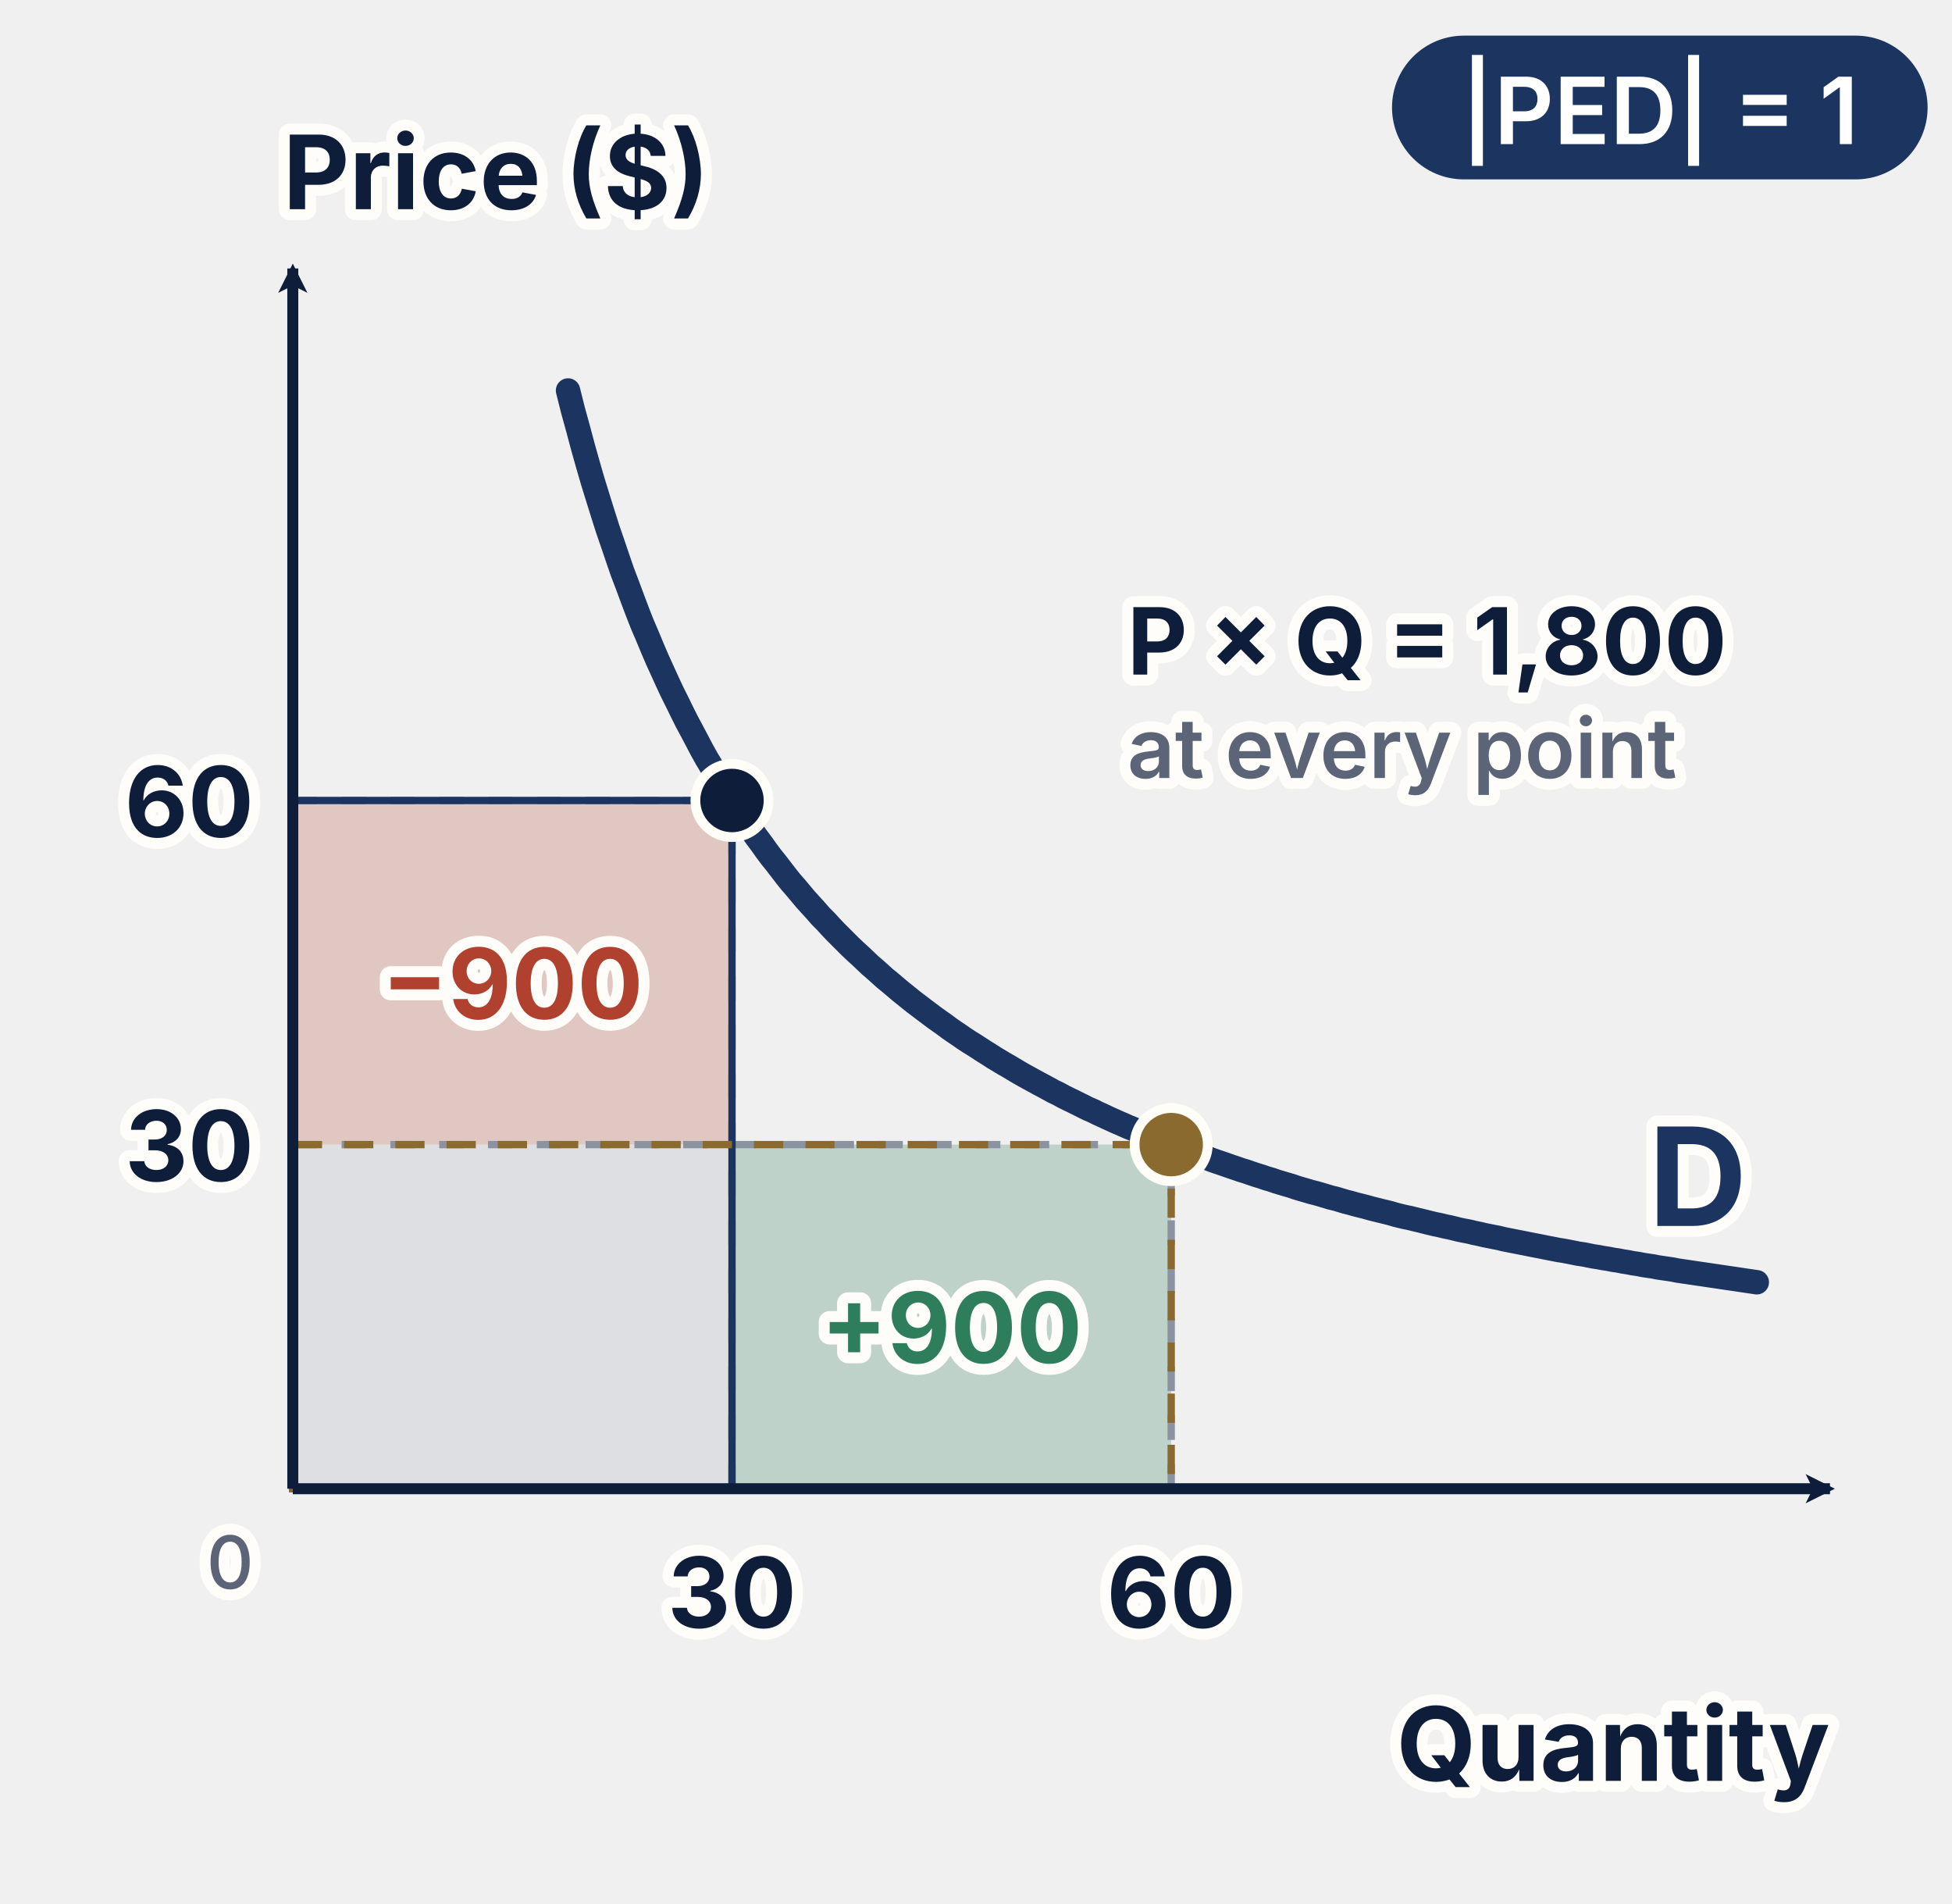
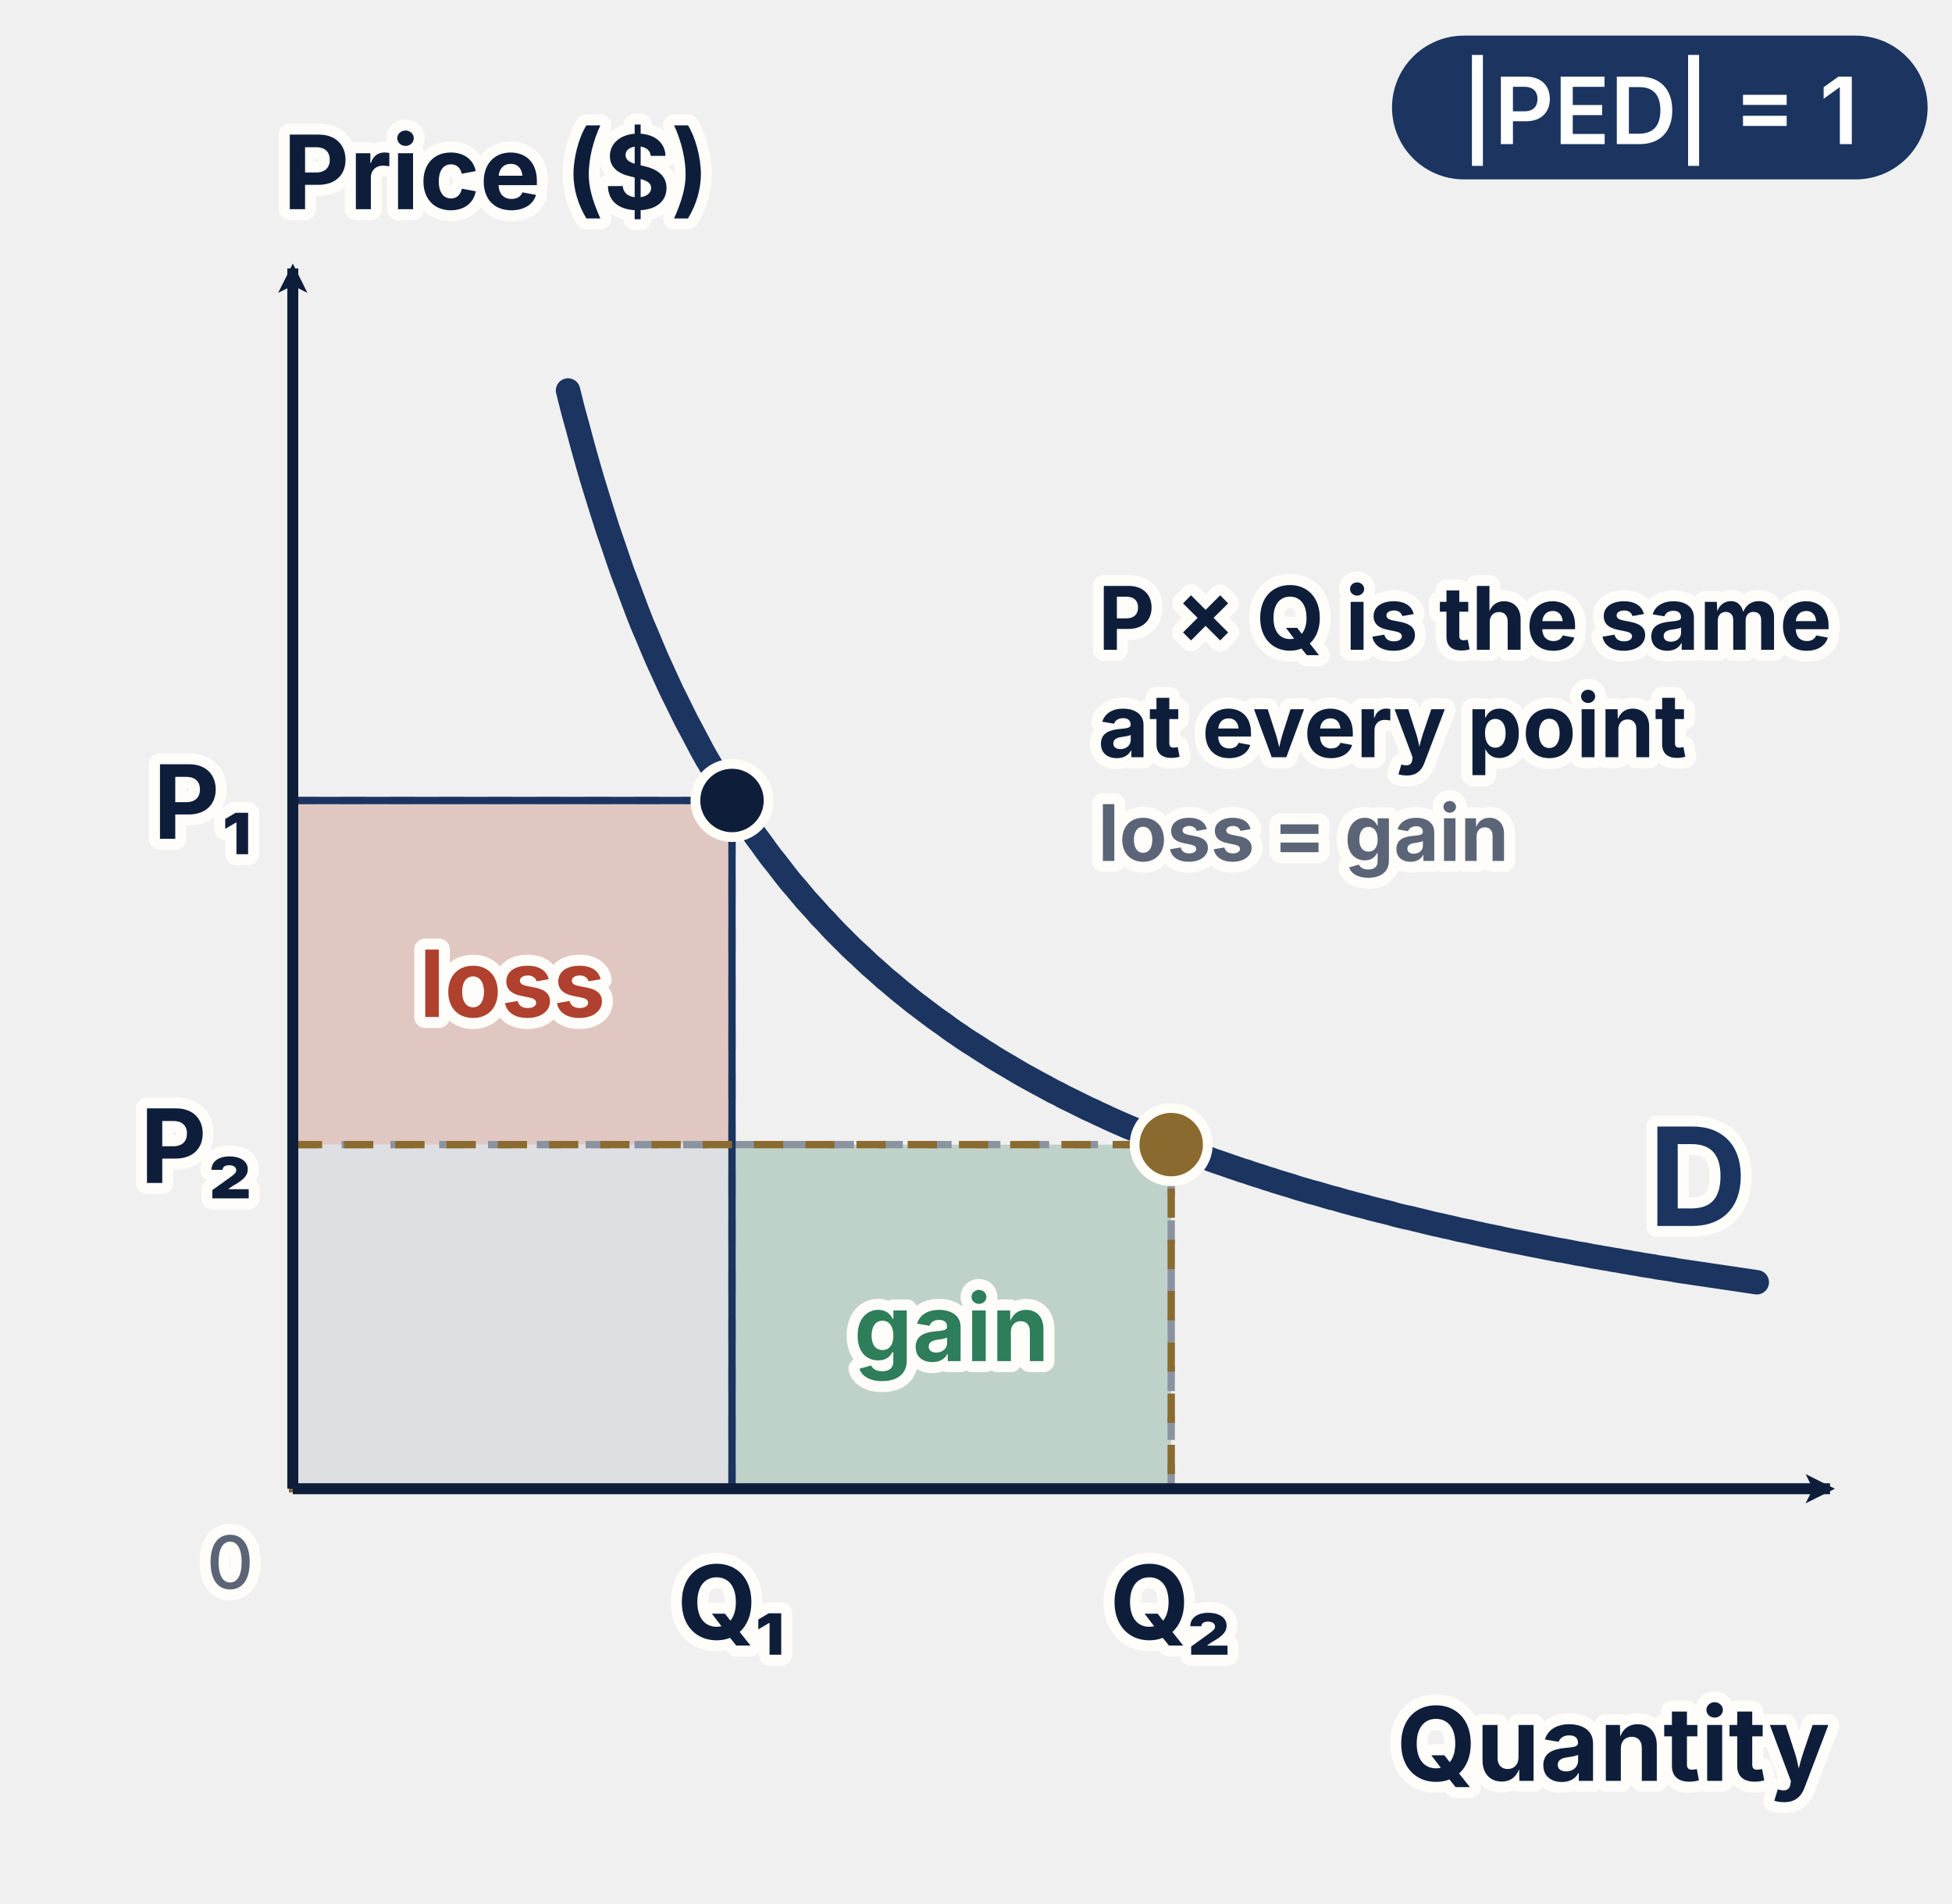
<svg xmlns="http://www.w3.org/2000/svg" width="800" height="780" viewBox="0 0 800 780">
  <defs>
    <marker id="ah0E1E3A" viewBox="0 0 12 12" refX="10" refY="6" markerWidth="12" markerHeight="12" markerUnits="userSpaceOnUse" orient="auto-start-reverse">
      <path d="M0,0 L12,6 L0,12 L3,6 z" fill="#0E1E3A" />
    </marker>
  </defs>
  <rect x="120.0" y="328.0" width="180.0" height="141.0" rx="0" fill="#B0412E" opacity="0.24" />
  <rect x="300.0" y="469.0" width="180.0" height="141.0" rx="0" fill="#2E7D5B" opacity="0.26" />
  <rect x="120.0" y="469.0" width="180.0" height="141.0" rx="0" fill="#C9CED6" opacity="0.5" />
  <line x1="120.0" y1="328.0" x2="300.0" y2="328.0" stroke="#8C93A0" stroke-width="3" stroke-linecap="butt" stroke-dasharray="10 10" opacity="1" />
-   <text x="104.0" y="328.0" font-family="Inter, 'Helvetica Neue', Arial, sans-serif" font-size="40" fill="#0E1E3A" text-anchor="end" font-weight="700" dominant-baseline="middle" paint-order="stroke" stroke="#FFFDFA" stroke-width="9" stroke-linejoin="round">60</text>
+   <text x="104.0" y="328.0" font-family="Inter, 'Helvetica Neue', Arial, sans-serif" font-size="42" fill="#0E1E3A" text-anchor="end" font-weight="700" dominant-baseline="middle" paint-order="stroke" stroke="#FFFDFA" stroke-width="9" stroke-linejoin="round">P₁</text>
  <line x1="120.0" y1="469.0" x2="480.0" y2="469.0" stroke="#8C93A0" stroke-width="3" stroke-linecap="butt" stroke-dasharray="10 10" opacity="1" />
-   <text x="104.0" y="469.0" font-family="Inter, 'Helvetica Neue', Arial, sans-serif" font-size="40" fill="#0E1E3A" text-anchor="end" font-weight="700" dominant-baseline="middle" paint-order="stroke" stroke="#FFFDFA" stroke-width="9" stroke-linejoin="round">30</text>
+   <text x="104.0" y="469.0" font-family="Inter, 'Helvetica Neue', Arial, sans-serif" font-size="42" fill="#0E1E3A" text-anchor="end" font-weight="700" dominant-baseline="middle" paint-order="stroke" stroke="#FFFDFA" stroke-width="9" stroke-linejoin="round">P₂</text>
  <line x1="300.0" y1="610.0" x2="300.0" y2="328.0" stroke="#8C93A0" stroke-width="3" stroke-linecap="butt" stroke-dasharray="10 10" opacity="1" />
-   <text x="300.0" y="652.0" font-family="Inter, 'Helvetica Neue', Arial, sans-serif" font-size="40" fill="#0E1E3A" text-anchor="middle" font-weight="700" dominant-baseline="middle" paint-order="stroke" stroke="#FFFDFA" stroke-width="9" stroke-linejoin="round">30</text>
+   <text x="300.0" y="656.0" font-family="Inter, 'Helvetica Neue', Arial, sans-serif" font-size="42" fill="#0E1E3A" text-anchor="middle" font-weight="700" dominant-baseline="middle" paint-order="stroke" stroke="#FFFDFA" stroke-width="9" stroke-linejoin="round">Q₁</text>
  <line x1="480.0" y1="610.0" x2="480.0" y2="469.0" stroke="#8C93A0" stroke-width="3" stroke-linecap="butt" stroke-dasharray="10 10" opacity="1" />
-   <text x="480.0" y="652.0" font-family="Inter, 'Helvetica Neue', Arial, sans-serif" font-size="40" fill="#0E1E3A" text-anchor="middle" font-weight="700" dominant-baseline="middle" paint-order="stroke" stroke="#FFFDFA" stroke-width="9" stroke-linejoin="round">60</text>
+   <text x="480.0" y="656.0" font-family="Inter, 'Helvetica Neue', Arial, sans-serif" font-size="42" fill="#0E1E3A" text-anchor="middle" font-weight="700" dominant-baseline="middle" paint-order="stroke" stroke="#FFFDFA" stroke-width="9" stroke-linejoin="round">Q₂</text>
  <rect x="120.0" y="328.0" width="180.0" height="282.0" rx="0" fill="none" stroke="#1B3460" stroke-width="3" opacity="1" />
  <rect x="120.0" y="469.0" width="360.0" height="141.0" rx="0" fill="none" stroke="#8A6A2E" stroke-width="3" stroke-dasharray="12 9" opacity="1" />
  <path d="M232.8,160.0 L234.8,168.0 L236.9,175.6 L238.9,183.1 L240.9,190.2 L242.9,197.1 L245.0,203.9 L247.0,210.3 L249.0,216.6 L251.1,222.7 L253.1,228.6 L255.1,234.4 L257.2,239.9 L259.2,245.3 L261.2,250.6 L263.2,255.7 L265.3,260.6 L267.3,265.4 L269.3,270.1 L271.4,274.7 L273.4,279.1 L275.4,283.4 L277.5,287.6 L279.5,291.7 L281.5,295.7 L283.6,299.6 L285.6,303.4 L287.6,307.2 L289.6,310.8 L291.7,314.3 L293.7,317.8 L295.7,321.1 L297.8,324.4 L299.8,327.7 L301.8,330.8 L303.9,333.9 L305.9,336.9 L307.9,339.9 L309.9,342.8 L312.0,345.6 L314.0,348.4 L316.0,351.1 L318.1,353.7 L320.1,356.3 L322.1,358.9 L324.1,361.4 L326.2,363.8 L328.2,366.2 L330.2,368.6 L332.3,370.9 L334.3,373.1 L336.3,375.4 L338.4,377.5 L340.4,379.7 L342.4,381.8 L344.4,383.8 L346.5,385.9 L348.5,387.9 L350.5,389.8 L352.6,391.7 L354.6,393.6 L356.6,395.5 L358.7,397.3 L360.7,399.1 L362.7,400.9 L364.8,402.6 L366.8,404.3 L368.8,406.0 L370.8,407.6 L372.9,409.3 L374.9,410.9 L376.9,412.4 L379.0,414.0 L381.0,415.5 L383.0,417.0 L385.1,418.5 L387.1,419.9 L389.1,421.4 L391.1,422.8 L393.2,424.2 L395.2,425.6 L397.2,426.9 L399.3,428.2 L401.3,429.5 L403.3,430.8 L405.4,432.1 L407.4,433.4 L409.4,434.6 L411.4,435.8 L413.5,437.0 L415.5,438.2 L417.5,439.4 L419.6,440.6 L421.6,441.7 L423.6,442.8 L425.6,443.9 L427.7,445.0 L429.7,446.1 L431.7,447.2 L433.8,448.2 L435.8,449.3 L437.8,450.3 L439.9,451.3 L441.9,452.3 L443.9,453.3 L445.9,454.3 L448.0,455.2 L450.0,456.2 L452.0,457.1 L454.1,458.1 L456.1,459.0 L458.1,459.9 L460.2,460.8 L462.2,461.7 L464.2,462.5 L466.2,463.4 L468.3,464.3 L470.3,465.1 L472.3,465.9 L474.4,466.8 L476.4,467.6 L478.4,468.4 L480.5,469.2 L482.5,470.0 L484.5,470.7 L486.6,471.5 L488.6,472.3 L490.6,473.0 L492.6,473.8 L494.7,474.5 L496.7,475.3 L498.7,476.0 L500.8,476.7 L502.8,477.4 L504.8,478.1 L506.9,478.8 L508.9,479.5 L510.9,480.1 L512.9,480.8 L515.0,481.5 L517.0,482.1 L519.0,482.8 L521.1,483.4 L523.1,484.1 L525.1,484.7 L527.1,485.3 L529.2,485.9 L531.2,486.6 L533.2,487.2 L535.3,487.8 L537.3,488.4 L539.3,488.9 L541.4,489.5 L543.4,490.1 L545.4,490.7 L547.5,491.2 L549.5,491.8 L551.5,492.4 L553.5,492.9 L555.6,493.5 L557.6,494.0 L559.6,494.5 L561.7,495.1 L563.7,495.6 L565.7,496.1 L567.8,496.6 L569.8,497.1 L571.8,497.7 L573.8,498.2 L575.9,498.7 L577.9,499.1 L579.9,499.6 L582.0,500.1 L584.0,500.6 L586.0,501.1 L588.1,501.6 L590.1,502.0 L592.1,502.5 L594.1,502.9 L596.2,503.4 L598.2,503.9 L600.2,504.3 L602.3,504.7 L604.3,505.2 L606.3,505.6 L608.4,506.1 L610.4,506.5 L612.4,506.9 L614.4,507.3 L616.5,507.8 L618.5,508.2 L620.5,508.6 L622.6,509.0 L624.6,509.4 L626.6,509.8 L628.6,510.2 L630.7,510.6 L632.7,511.0 L634.7,511.4 L636.8,511.8 L638.8,512.2 L640.8,512.5 L642.9,512.9 L644.9,513.3 L646.9,513.7 L649.0,514.0 L651.0,514.4 L653.0,514.8 L655.0,515.1 L657.1,515.5 L659.1,515.8 L661.1,516.2 L663.2,516.5 L665.2,516.9 L667.2,517.2 L669.2,517.6 L671.3,517.9 L673.3,518.3 L675.3,518.6 L677.4,518.9 L679.4,519.3 L681.4,519.6 L683.5,519.9 L685.5,520.2 L687.5,520.6 L689.5,520.9 L691.6,521.2 L693.6,521.5 L695.6,521.8 L697.7,522.1 L699.7,522.4 L701.7,522.7 L703.8,523.0 L705.8,523.3 L707.8,523.6 L709.9,523.9 L711.9,524.2 L713.9,524.5 L715.9,524.8 L718.0,525.1 L720.0,525.4" stroke="#1B3460" stroke-width="10" fill="none" stroke-linecap="round" stroke-linejoin="round" opacity="1" />
  <line x1="120.0" y1="610.0" x2="120.0" y2="110.0" stroke="#0E1E3A" stroke-width="4.5" stroke-linecap="butt" marker-end="url(#ah0E1E3A)" opacity="1" />
  <line x1="120.0" y1="610.0" x2="750.0" y2="610.0" stroke="#0E1E3A" stroke-width="4.5" stroke-linecap="butt" marker-end="url(#ah0E1E3A)" opacity="1" />
  <text x="104.0" y="640.0" font-family="Inter, 'Helvetica Neue', Arial, sans-serif" font-size="30" fill="#5B6577" text-anchor="end" font-weight="500" dominant-baseline="middle" paint-order="stroke" stroke="#FFFDFA" stroke-width="9" stroke-linejoin="round">0</text>
  <text x="116.0" y="70.0" font-family="Inter, 'Helvetica Neue', Arial, sans-serif" font-size="42" fill="#0E1E3A" text-anchor="start" font-weight="700" dominant-baseline="middle" paint-order="stroke" stroke="#FFFDFA" stroke-width="9" stroke-linejoin="round">Price ($)</text>
  <text x="750.0" y="714.0" font-family="Inter, 'Helvetica Neue', Arial, sans-serif" font-size="42" fill="#0E1E3A" text-anchor="end" font-weight="700" dominant-baseline="middle" paint-order="stroke" stroke="#FFFDFA" stroke-width="9" stroke-linejoin="round">Quantity</text>
  <text x="716.0" y="481.4" font-family="Inter, 'Helvetica Neue', Arial, sans-serif" font-size="56" fill="#1B3460" text-anchor="end" font-weight="700" dominant-baseline="middle" paint-order="stroke" stroke="#FFFDFA" stroke-width="9" stroke-linejoin="round">D</text>
  <circle cx="300.0" cy="328.0" r="15" fill="#0E1E3A" stroke="#FFFDF8" stroke-width="4" />
  <circle cx="480.0" cy="469.0" r="15" fill="#8A6A2E" stroke="#FFFDF8" stroke-width="4" />
-   <text x="210.0" y="402.5" font-family="Inter, 'Helvetica Neue', Arial, sans-serif" font-size="40" fill="#B0412E" text-anchor="middle" font-weight="700" dominant-baseline="middle" paint-order="stroke" stroke="#FFFDFA" stroke-width="9" stroke-linejoin="round">−900</text>
-   <text x="390.0" y="543.5" font-family="Inter, 'Helvetica Neue', Arial, sans-serif" font-size="40" fill="#2E7D5B" text-anchor="middle" font-weight="700" dominant-baseline="middle" paint-order="stroke" stroke="#FFFDFA" stroke-width="9" stroke-linejoin="round">+900</text>
-   <text x="462.0" y="262.2" font-family="Inter, 'Helvetica Neue', Arial, sans-serif" font-size="38" fill="#0E1E3A" text-anchor="start" font-weight="700" dominant-baseline="middle" paint-order="stroke" stroke="#FFFDFA" stroke-width="9" stroke-linejoin="round">P × Q = 1,800</text>
-   <text x="462.0" y="306.2" font-family="Inter, 'Helvetica Neue', Arial, sans-serif" font-size="34" fill="#5B6577" text-anchor="start" font-weight="600" dominant-baseline="middle" paint-order="stroke" stroke="#FFFDFA" stroke-width="9" stroke-linejoin="round">at every point</text>
+   <text x="210.0" y="402.5" font-family="Inter, 'Helvetica Neue', Arial, sans-serif" font-size="38" fill="#B0412E" text-anchor="middle" font-weight="700" dominant-baseline="middle" paint-order="stroke" stroke="#FFFDFA" stroke-width="9" stroke-linejoin="round">loss</text>
+   <text x="390.0" y="543.5" font-family="Inter, 'Helvetica Neue', Arial, sans-serif" font-size="38" fill="#2E7D5B" text-anchor="middle" font-weight="700" dominant-baseline="middle" paint-order="stroke" stroke="#FFFDFA" stroke-width="9" stroke-linejoin="round">gain</text>
+   <text x="450.0" y="252.8" font-family="Inter, 'Helvetica Neue', Arial, sans-serif" font-size="36" fill="#0E1E3A" text-anchor="start" font-weight="700" dominant-baseline="middle" paint-order="stroke" stroke="#FFFDFA" stroke-width="9" stroke-linejoin="round">P × Q is the same</text>
+   <text x="450.0" y="296.8" font-family="Inter, 'Helvetica Neue', Arial, sans-serif" font-size="36" fill="#0E1E3A" text-anchor="start" font-weight="700" dominant-baseline="middle" paint-order="stroke" stroke="#FFFDFA" stroke-width="9" stroke-linejoin="round">at every point</text>
+   <text x="450.0" y="340.8" font-family="Inter, 'Helvetica Neue', Arial, sans-serif" font-size="32" fill="#5B6577" text-anchor="start" font-weight="700" dominant-baseline="middle" paint-order="stroke" stroke="#FFFDFA" stroke-width="9" stroke-linejoin="round">loss = gain</text>
  <rect x="570.5" y="14.6" width="219.5" height="58.9" rx="29.45" fill="#1B3460" opacity="1" />
  <text x="680.2" y="45.0" font-family="Inter, 'Helvetica Neue', Arial, sans-serif" font-size="38" fill="#FFFFFF" text-anchor="middle" font-weight="600" dominant-baseline="middle">|PED| = 1</text>
</svg>
